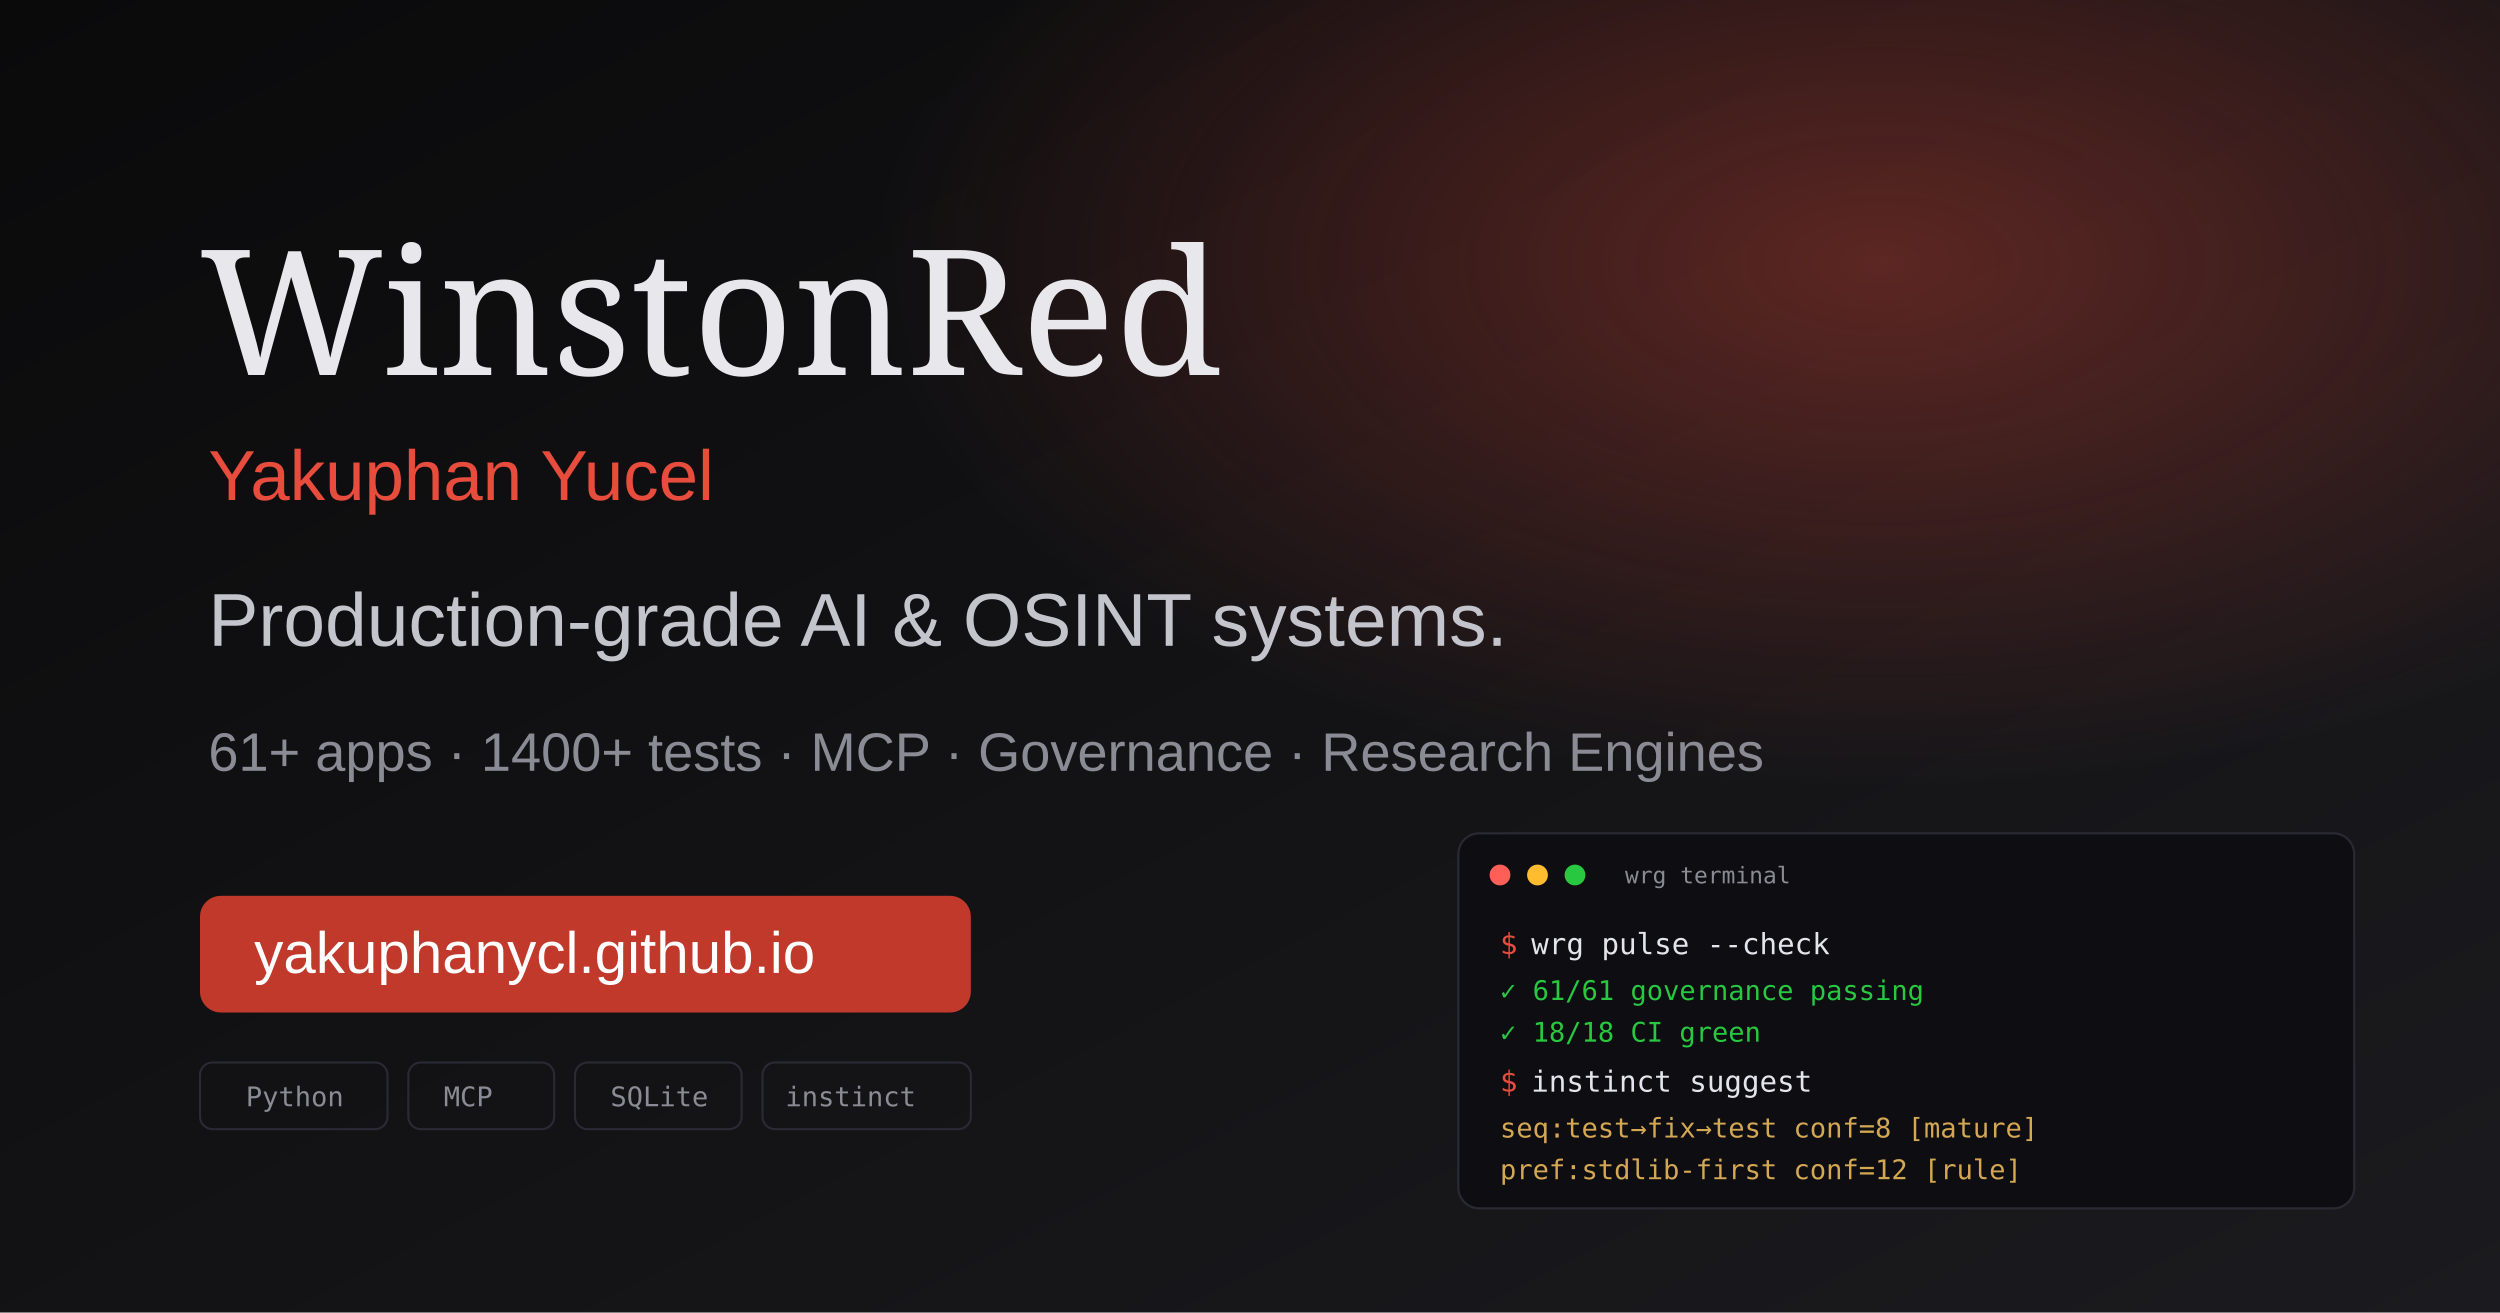
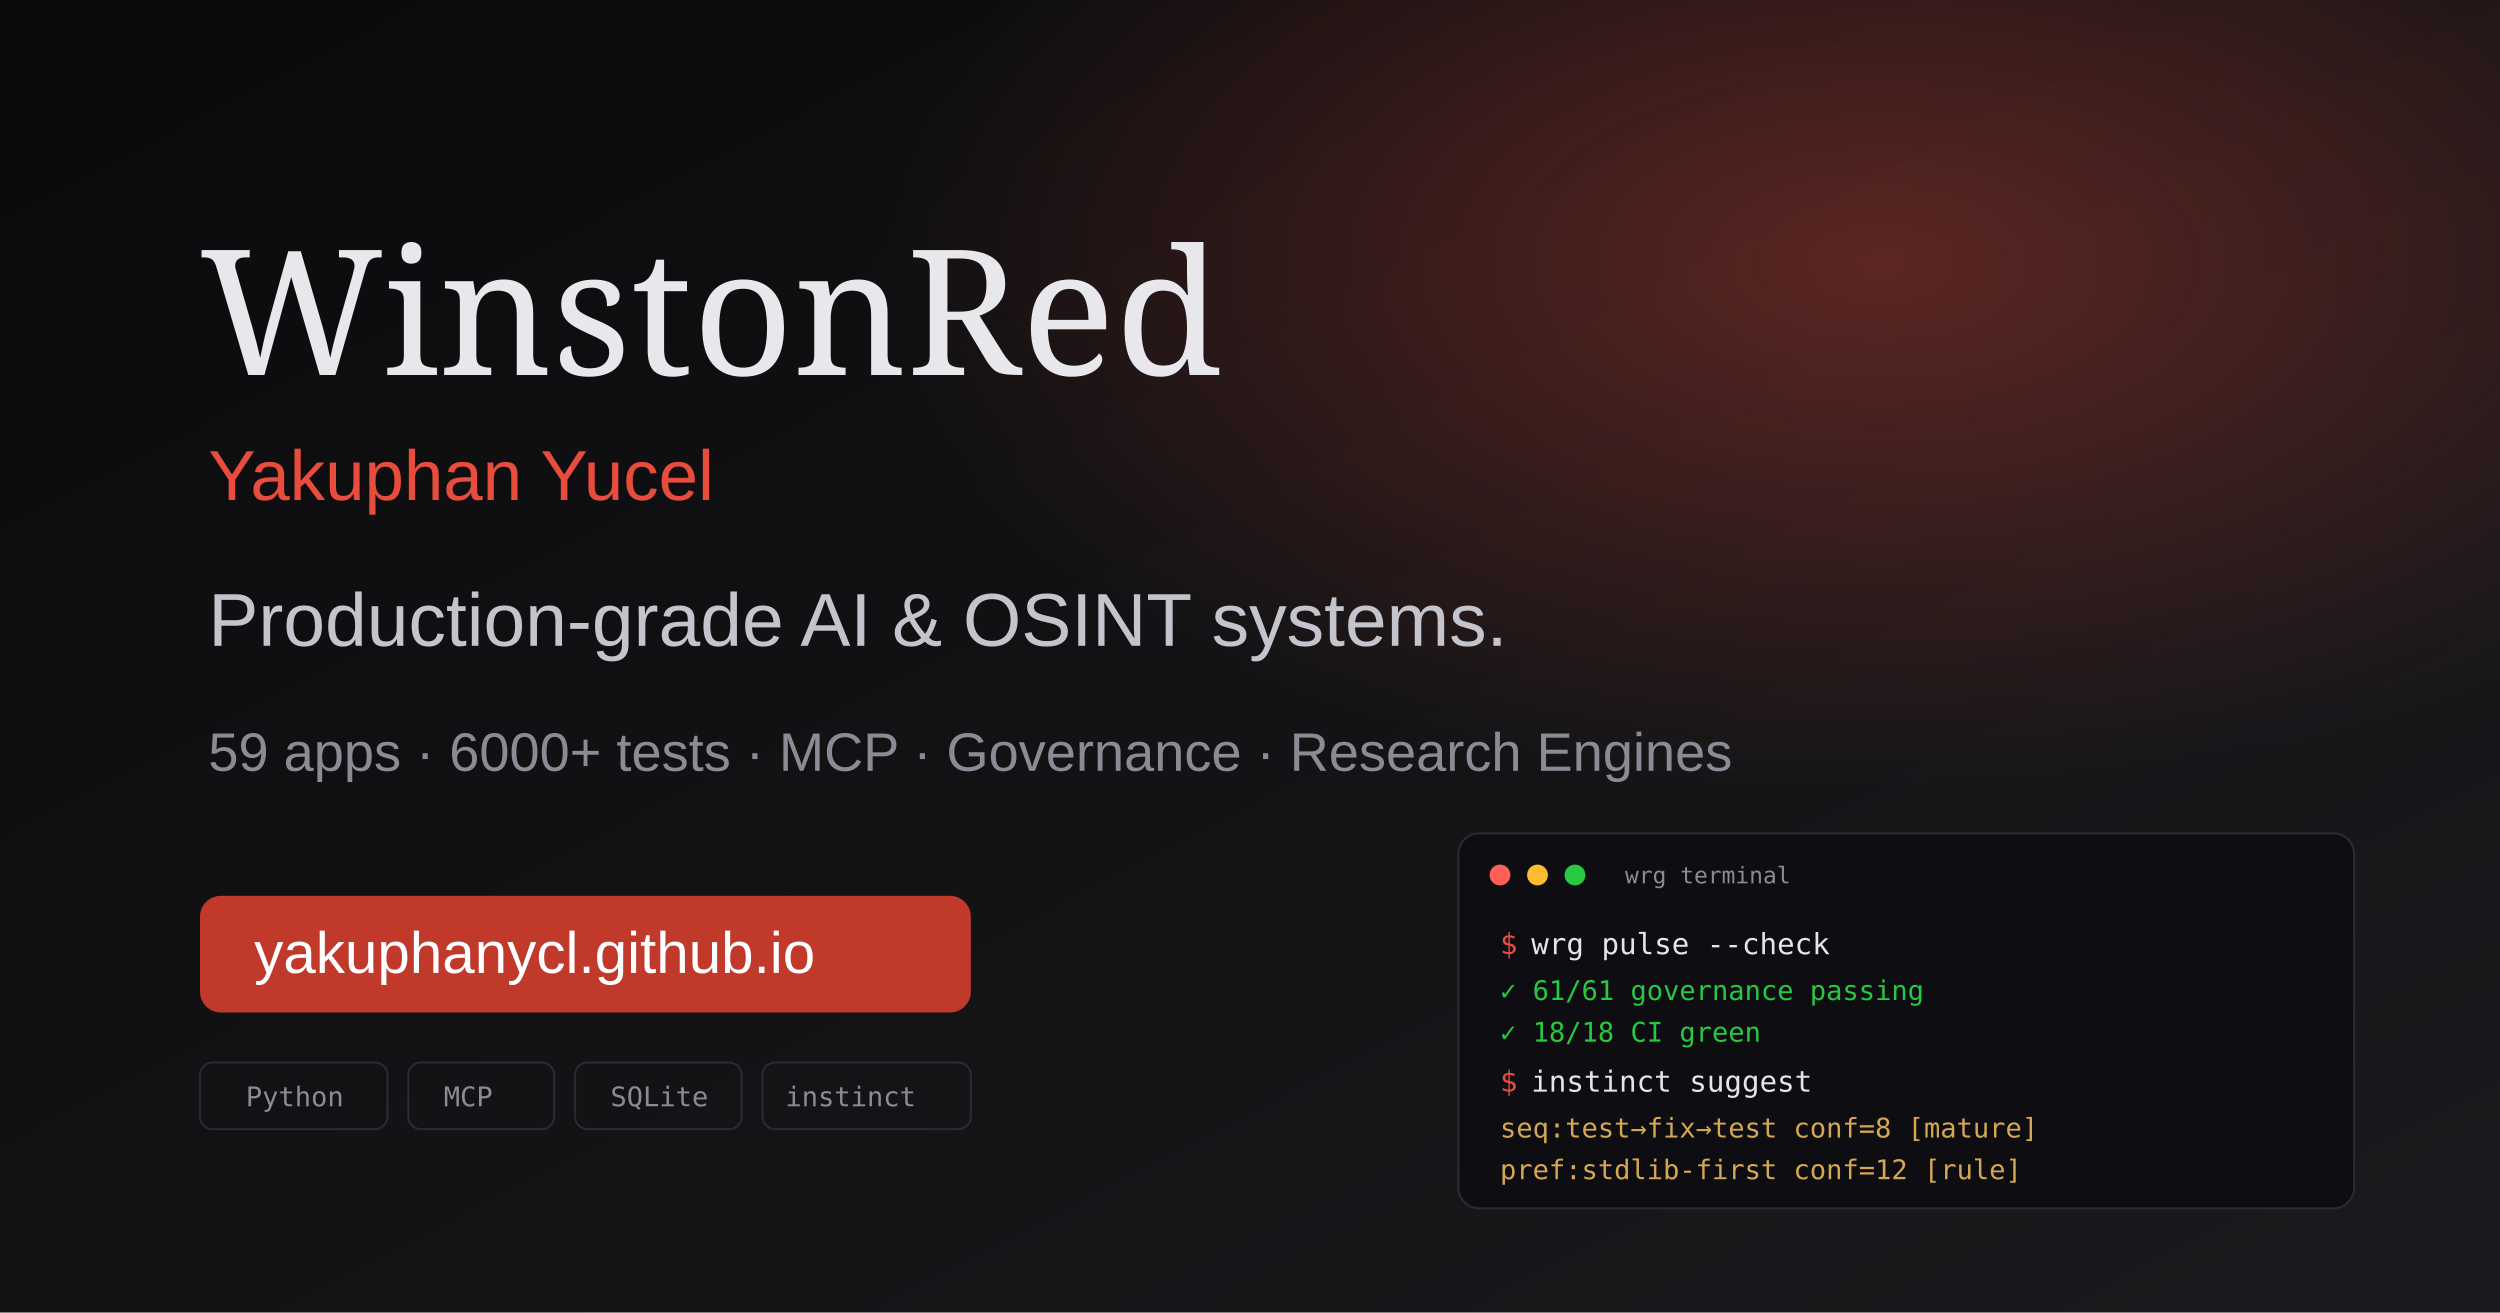
<svg xmlns="http://www.w3.org/2000/svg" viewBox="0 0 1200 630">
  <defs>
    <linearGradient id="bg" x1="0" y1="0" x2="1" y2="1">
      <stop offset="0%" stop-color="#0a0a0b" />
      <stop offset="100%" stop-color="#1b1b1f" />
    </linearGradient>
    <radialGradient id="glow" cx="75%" cy="20%" r="40%">
      <stop offset="0%" stop-color="rgba(231,76,60,0.35)" />
      <stop offset="100%" stop-color="rgba(231,76,60,0)" />
    </radialGradient>
  </defs>
  <rect width="1200" height="630" fill="url(#bg)" />
  <rect width="1200" height="630" fill="url(#glow)" />
  <text x="96" y="180" fill="#e8e8ec" font-family="Georgia, serif" font-size="84">WinstonRed</text>
  <text x="100" y="240" fill="#e74c3c" font-family="Arial, sans-serif" font-size="34">Yakuphan Yucel</text>
  <text x="100" y="310" fill="#c4c4cc" font-family="Arial, sans-serif" font-size="36">
    Production-grade AI &amp; OSINT systems.
  </text>
  <text x="100" y="370" fill="#8b8b95" font-family="Arial, sans-serif" font-size="26">
-     61+ apps · 1400+ tests · MCP · Governance · Research Engines
+     59 apps · 6000+ tests · MCP · Governance · Research Engines
  </text>
  <rect x="700" y="400" width="430" height="180" rx="10" fill="#0d0d12" stroke="#2a2a35" stroke-width="1" />
  <circle cx="720" cy="420" r="5" fill="#ff5f57" />
  <circle cx="738" cy="420" r="5" fill="#febc2e" />
  <circle cx="756" cy="420" r="5" fill="#28c840" />
  <text x="780" y="424" fill="#8b8b95" font-family="monospace" font-size="11">wrg terminal</text>
  <text x="720" y="458" fill="#e74c3c" font-family="monospace" font-size="14">$</text>
  <text x="735" y="458" fill="#e4e4ed" font-family="monospace" font-size="14">wrg pulse --check</text>
  <text x="720" y="480" fill="#28c840" font-family="monospace" font-size="13">  ✓ 61/61 governance passing</text>
  <text x="720" y="500" fill="#28c840" font-family="monospace" font-size="13">  ✓ 18/18 CI green</text>
  <text x="720" y="524" fill="#e74c3c" font-family="monospace" font-size="14">$</text>
  <text x="735" y="524" fill="#e4e4ed" font-family="monospace" font-size="14">instinct suggest</text>
  <text x="720" y="546" fill="#d4a853" font-family="monospace" font-size="13">  seq:test→fix→test  conf=8 [mature]</text>
  <text x="720" y="566" fill="#d4a853" font-family="monospace" font-size="13">  pref:stdlib-first   conf=12 [rule]</text>
  <rect x="96" y="430" width="370" height="56" rx="10" fill="#c0392b" />
  <text x="122" y="467" fill="#ffffff" font-family="Arial, sans-serif" font-size="28">
    yakuphanycl.github.io
  </text>
  <rect x="96" y="510" width="90" height="32" rx="6" fill="none" stroke="#2a2a35" stroke-width="1" />
  <text x="118" y="531" fill="#8b8b95" font-family="monospace" font-size="13">Python</text>
  <rect x="196" y="510" width="70" height="32" rx="6" fill="none" stroke="#2a2a35" stroke-width="1" />
  <text x="213" y="531" fill="#8b8b95" font-family="monospace" font-size="13">MCP</text>
  <rect x="276" y="510" width="80" height="32" rx="6" fill="none" stroke="#2a2a35" stroke-width="1" />
  <text x="293" y="531" fill="#8b8b95" font-family="monospace" font-size="13">SQLite</text>
  <rect x="366" y="510" width="100" height="32" rx="6" fill="none" stroke="#2a2a35" stroke-width="1" />
  <text x="377" y="531" fill="#8b8b95" font-family="monospace" font-size="13">instinct</text>
</svg>
